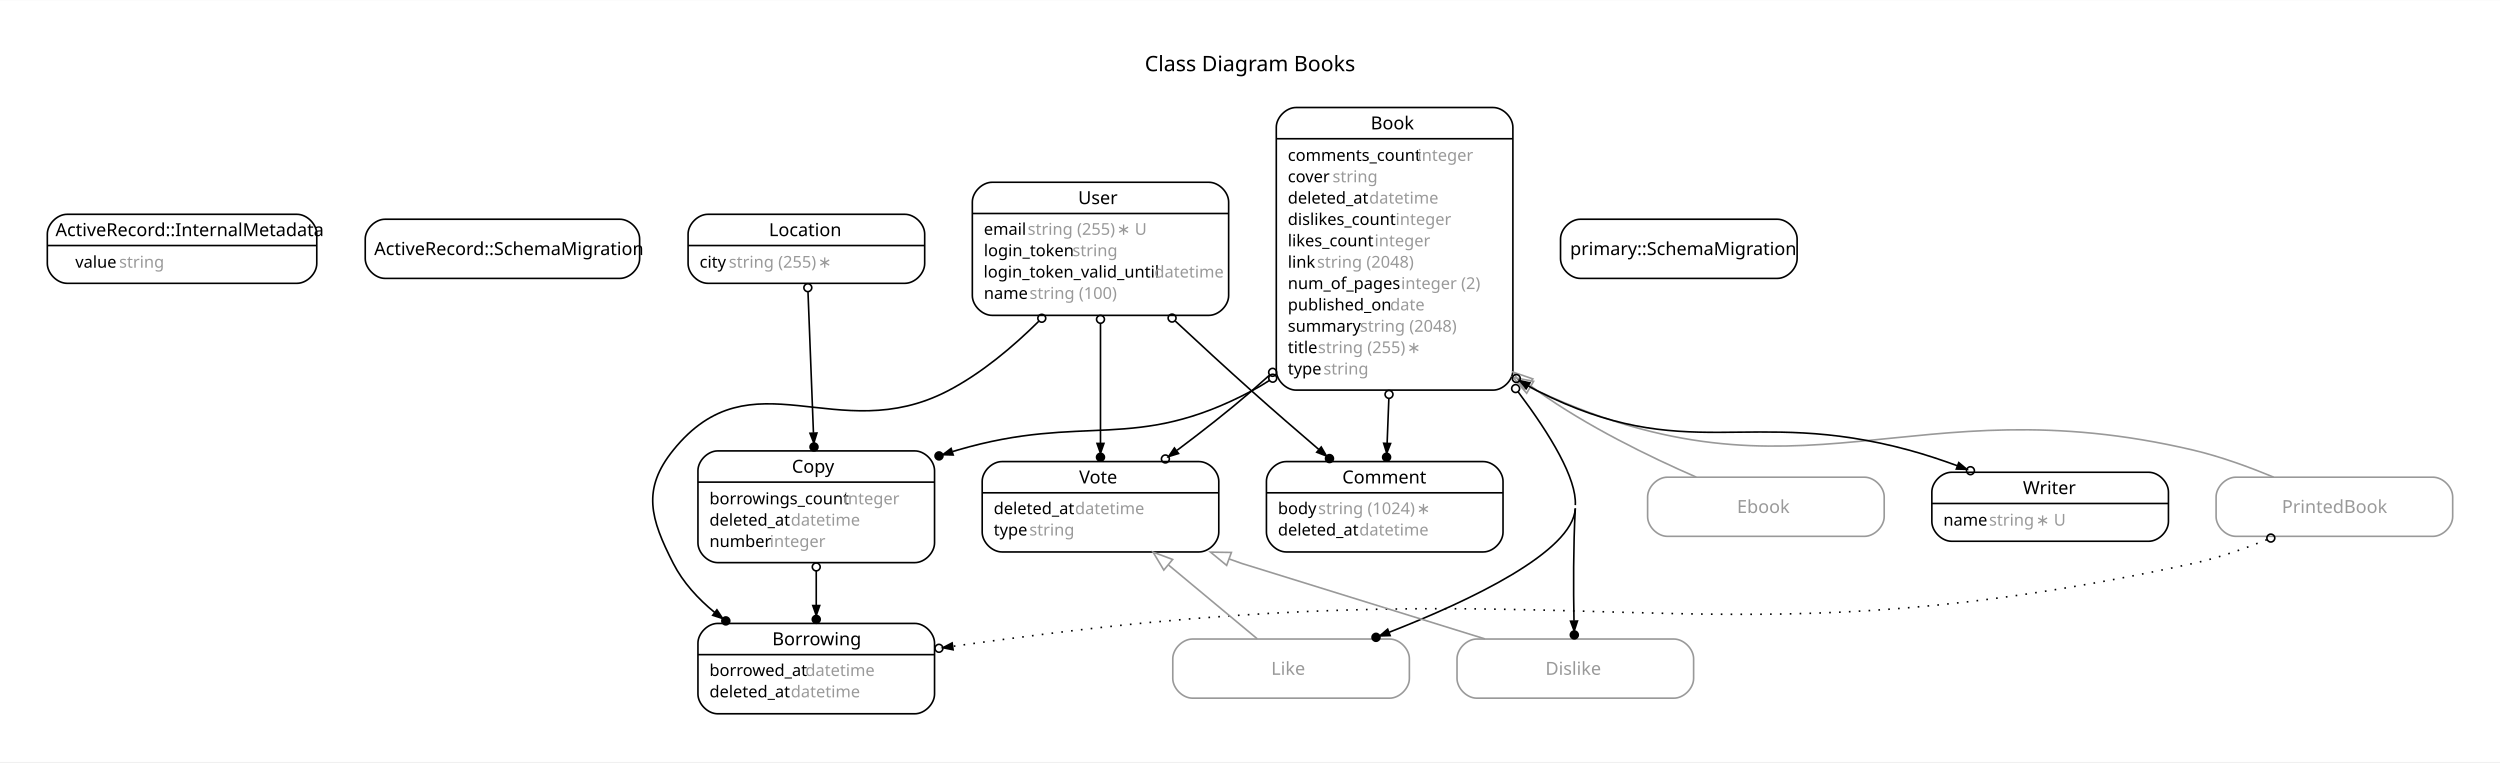
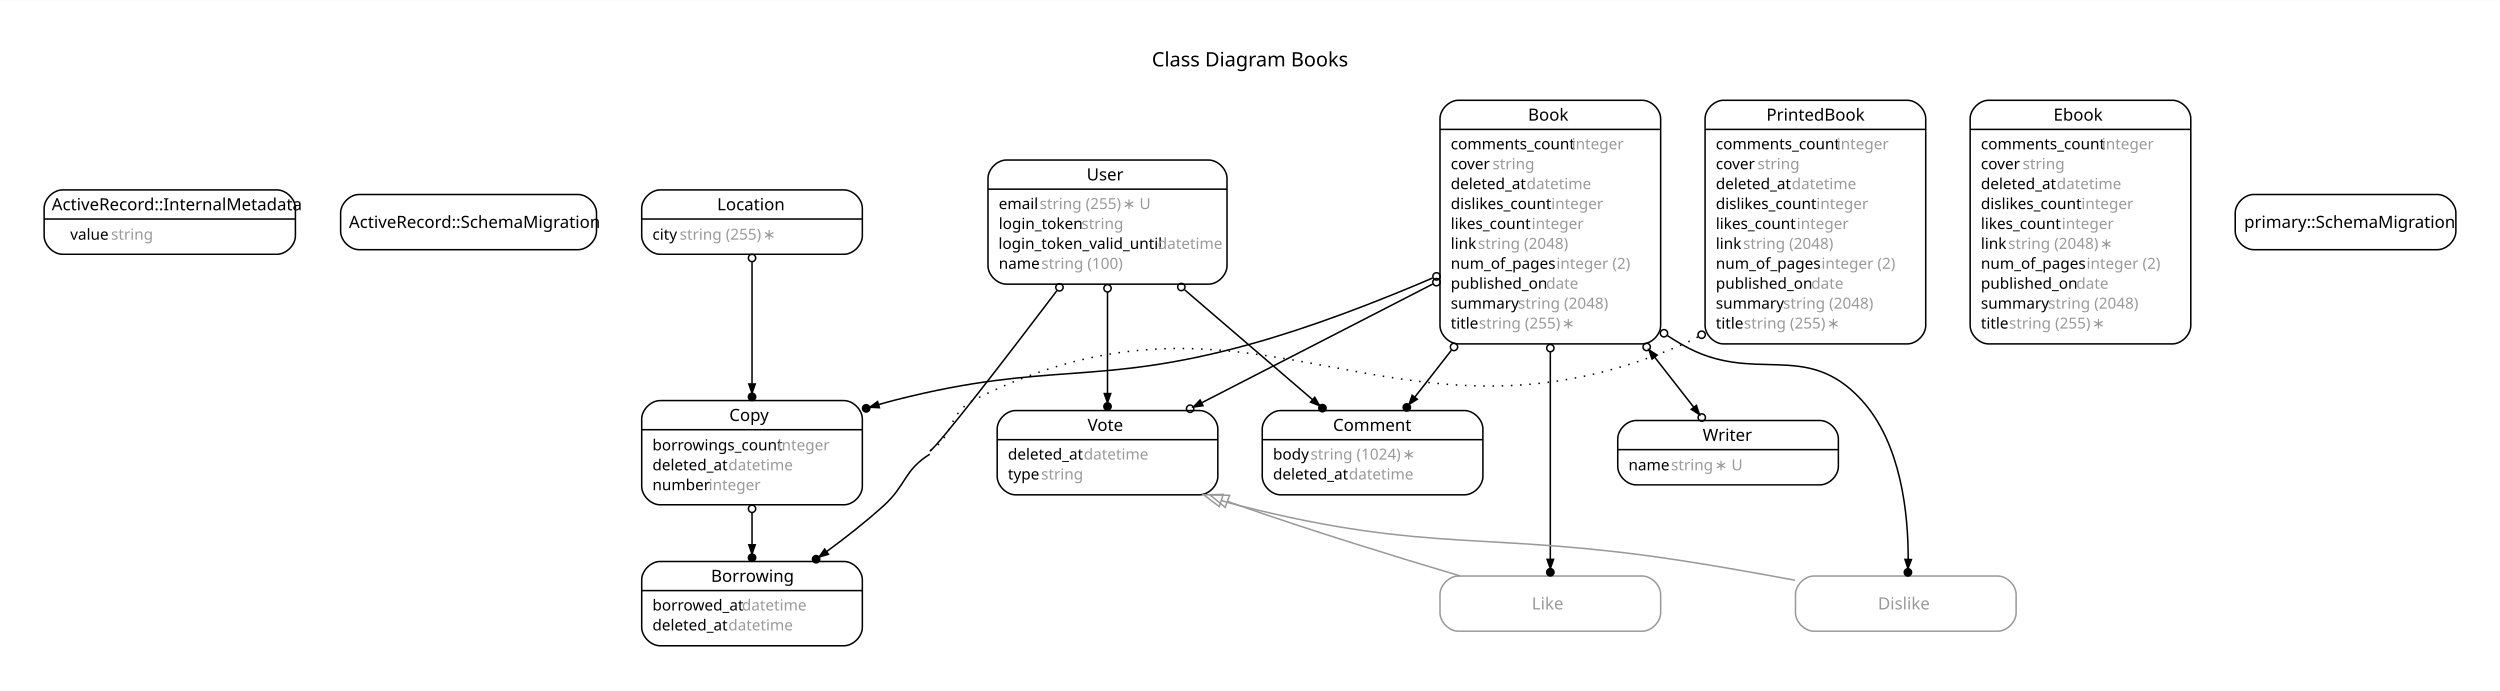
- <svg xmlns="http://www.w3.org/2000/svg" width="1522pt" height="464pt" viewBox="0.00 0.00 1521.60 463.60">
-   <g id="graph0" class="graph" transform="scale(1 1) rotate(0) translate(28.8 434.8)">
-     <polygon fill="white" stroke="none" points="-28.8,28.8 -28.8,-434.8 1492.8,-434.8 1492.8,28.8 -28.8,28.8" />
-     <text text-anchor="middle" x="732" y="-391.6" font-family="Arial BoldMT" font-size="13.00">Class Diagram Books</text>
+ <svg xmlns="http://www.w3.org/2000/svg" width="1632pt" height="451pt" viewBox="0.00 0.00 1631.60 450.60">
+   <g id="graph0" class="graph" transform="scale(1 1) rotate(0) translate(28.8 421.8)">
+     <polygon fill="white" stroke="transparent" points="-28.8,28.8 -28.8,-421.8 1602.8,-421.8 1602.8,28.8 -28.8,28.8" />
+     <text text-anchor="middle" x="787" y="-378.6" font-family="Arial BoldMT" font-size="13.00">Class Diagram Books</text>
    <g id="node1" class="node">
-       <path fill="none" stroke="black" d="M12,-262.5C12,-262.5 152,-262.5 152,-262.5 158,-262.5 164,-268.5 164,-274.5 164,-274.5 164,-292.5 164,-292.5 164,-298.5 158,-304.5 152,-304.5 152,-304.5 12,-304.5 12,-304.5 6,-304.5 0,-298.5 0,-292.5 0,-292.5 0,-274.5 0,-274.5 0,-268.5 6,-262.5 12,-262.5" />
-       <text text-anchor="start" x="4.96" y="-291.2" font-family="Arial BoldMT" font-size="11.00">ActiveRecord::InternalMetadata</text>
-       <polyline fill="none" stroke="black" points="0,-285.5 164,-285.5 " />
-       <text text-anchor="start" x="17" y="-272" font-family="ArialMT" font-size="10.00">value </text>
-       <text text-anchor="start" x="43.685" y="-272" font-family="Arial ItalicMT" font-size="10.00" fill="#999999">string</text>
+       <path fill="none" stroke="black" d="M12,-256C12,-256 152,-256 152,-256 158,-256 164,-262 164,-268 164,-268 164,-286 164,-286 164,-292 158,-298 152,-298 152,-298 12,-298 12,-298 6,-298 0,-292 0,-286 0,-286 0,-268 0,-268 0,-262 6,-256 12,-256" />
+       <text text-anchor="start" x="4.96" y="-284.7" font-family="Arial BoldMT" font-size="11.00">ActiveRecord::InternalMetadata</text>
+       <polyline fill="none" stroke="black" points="0,-279 164,-279 " />
+       <text text-anchor="start" x="17" y="-265.5" font-family="ArialMT" font-size="10.00">value </text>
+       <text text-anchor="start" x="43.68" y="-265.5" font-family="Arial ItalicMT" font-size="10.00" fill="#999999">string</text>
    </g>
    <g id="node2" class="node">
-       <path fill="none" stroke="black" d="M205.5,-265.5C205.5,-265.5 348.5,-265.5 348.5,-265.5 354.5,-265.5 360.5,-271.5 360.5,-277.5 360.5,-277.5 360.5,-289.5 360.5,-289.5 360.5,-295.5 354.5,-301.5 348.5,-301.5 348.5,-301.5 205.5,-301.5 205.5,-301.5 199.5,-301.5 193.5,-295.5 193.5,-289.5 193.5,-289.5 193.5,-277.5 193.5,-277.5 193.5,-271.5 199.5,-265.5 205.5,-265.5" />
-       <text text-anchor="start" x="198.94" y="-279.7" font-family="Arial BoldMT" font-size="11.00">ActiveRecord::SchemaMigration</text>
+       <path fill="none" stroke="black" d="M205.5,-259C205.5,-259 348.5,-259 348.5,-259 354.5,-259 360.5,-265 360.5,-271 360.5,-271 360.5,-283 360.5,-283 360.5,-289 354.5,-295 348.5,-295 348.5,-295 205.5,-295 205.5,-295 199.5,-295 193.5,-289 193.5,-283 193.5,-283 193.5,-271 193.5,-271 193.5,-265 199.5,-259 205.5,-259" />
+       <text text-anchor="start" x="198.94" y="-273.2" font-family="Arial BoldMT" font-size="11.00">ActiveRecord::SchemaMigration</text>
    </g>
    <g id="node3" class="node">
-       <path fill="none" stroke="black" d="M760,-197.5C760,-197.5 880,-197.5 880,-197.5 886,-197.5 892,-203.5 892,-209.5 892,-209.5 892,-357.5 892,-357.5 892,-363.5 886,-369.5 880,-369.5 880,-369.5 760,-369.5 760,-369.5 754,-369.5 748,-363.5 748,-357.5 748,-357.5 748,-209.5 748,-209.5 748,-203.5 754,-197.5 760,-197.5" />
-       <text text-anchor="start" x="805.464" y="-356.2" font-family="Arial BoldMT" font-size="11.00">Book</text>
-       <polyline fill="none" stroke="black" points="748,-350.5 892,-350.5 " />
-       <text text-anchor="start" x="755" y="-337" font-family="ArialMT" font-size="10.00">comments_count </text>
-       <text text-anchor="start" x="833.926" y="-337" font-family="Arial ItalicMT" font-size="10.00" fill="#999999">integer</text>
-       <text text-anchor="start" x="755" y="-324" font-family="ArialMT" font-size="10.00">cover </text>
-       <text text-anchor="start" x="782.231" y="-324" font-family="Arial ItalicMT" font-size="10.00" fill="#999999">string</text>
-       <text text-anchor="start" x="755" y="-311" font-family="ArialMT" font-size="10.00">deleted_at </text>
-       <text text-anchor="start" x="804.487" y="-311" font-family="Arial ItalicMT" font-size="10.00" fill="#999999">datetime</text>
-       <text text-anchor="start" x="755" y="-298" font-family="ArialMT" font-size="10.00">dislikes_count </text>
-       <text text-anchor="start" x="820.591" y="-298" font-family="Arial ItalicMT" font-size="10.00" fill="#999999">integer</text>
-       <text text-anchor="start" x="755" y="-285" font-family="ArialMT" font-size="10.00">likes_count </text>
-       <text text-anchor="start" x="807.808" y="-285" font-family="Arial ItalicMT" font-size="10.00" fill="#999999">integer</text>
-       <text text-anchor="start" x="755" y="-272" font-family="ArialMT" font-size="10.00">link </text>
-       <text text-anchor="start" x="772.783" y="-272" font-family="Arial ItalicMT" font-size="10.00" fill="#999999">string (2048)</text>
-       <text text-anchor="start" x="755" y="-259" font-family="ArialMT" font-size="10.00">num_of_pages </text>
-       <text text-anchor="start" x="823.94" y="-259" font-family="Arial ItalicMT" font-size="10.00" fill="#999999">integer (2)</text>
-       <text text-anchor="start" x="755" y="-246" font-family="ArialMT" font-size="10.00">published_on </text>
-       <text text-anchor="start" x="817.275" y="-246" font-family="Arial ItalicMT" font-size="10.00" fill="#999999">date</text>
-       <text text-anchor="start" x="755" y="-233" font-family="ArialMT" font-size="10.00">summary </text>
-       <text text-anchor="start" x="798.892" y="-233" font-family="Arial ItalicMT" font-size="10.00" fill="#999999">string (2048)</text>
-       <text text-anchor="start" x="755" y="-220" font-family="ArialMT" font-size="10.00">title </text>
-       <text text-anchor="start" x="773.34" y="-220" font-family="Arial ItalicMT" font-size="10.00" fill="#999999">string (255) ∗</text>
-       <text text-anchor="start" x="755" y="-207" font-family="ArialMT" font-size="10.00">type </text>
-       <text text-anchor="start" x="776.68" y="-207" font-family="Arial ItalicMT" font-size="10.00" fill="#999999">string</text>
+       <path fill="none" stroke="black" d="M923,-197.5C923,-197.5 1043,-197.5 1043,-197.5 1049,-197.5 1055,-203.5 1055,-209.5 1055,-209.5 1055,-344.5 1055,-344.5 1055,-350.5 1049,-356.5 1043,-356.5 1043,-356.5 923,-356.5 923,-356.5 917,-356.5 911,-350.5 911,-344.5 911,-344.5 911,-209.5 911,-209.5 911,-203.5 917,-197.5 923,-197.5" />
+       <text text-anchor="start" x="968.46" y="-343.2" font-family="Arial BoldMT" font-size="11.00">Book</text>
+       <polyline fill="none" stroke="black" points="911,-337.5 1055,-337.5 " />
+       <text text-anchor="start" x="918" y="-324.5" font-family="ArialMT" font-size="10.00">comments_count </text>
+       <text text-anchor="start" x="996.93" y="-324.5" font-family="Arial ItalicMT" font-size="10.00" fill="#999999">integer</text>
+       <text text-anchor="start" x="918" y="-311.5" font-family="ArialMT" font-size="10.00">cover </text>
+       <text text-anchor="start" x="945.23" y="-311.5" font-family="Arial ItalicMT" font-size="10.00" fill="#999999">string</text>
+       <text text-anchor="start" x="918" y="-298.5" font-family="ArialMT" font-size="10.00">deleted_at </text>
+       <text text-anchor="start" x="967.49" y="-298.5" font-family="Arial ItalicMT" font-size="10.00" fill="#999999">datetime</text>
+       <text text-anchor="start" x="918" y="-285.5" font-family="ArialMT" font-size="10.00">dislikes_count </text>
+       <text text-anchor="start" x="983.59" y="-285.5" font-family="Arial ItalicMT" font-size="10.00" fill="#999999">integer</text>
+       <text text-anchor="start" x="918" y="-272.5" font-family="ArialMT" font-size="10.00">likes_count </text>
+       <text text-anchor="start" x="970.81" y="-272.5" font-family="Arial ItalicMT" font-size="10.00" fill="#999999">integer</text>
+       <text text-anchor="start" x="918" y="-259.5" font-family="ArialMT" font-size="10.00">link </text>
+       <text text-anchor="start" x="935.78" y="-259.5" font-family="Arial ItalicMT" font-size="10.00" fill="#999999">string (2048)</text>
+       <text text-anchor="start" x="918" y="-246.5" font-family="ArialMT" font-size="10.00">num_of_pages </text>
+       <text text-anchor="start" x="986.94" y="-246.5" font-family="Arial ItalicMT" font-size="10.00" fill="#999999">integer (2)</text>
+       <text text-anchor="start" x="918" y="-233.5" font-family="ArialMT" font-size="10.00">published_on </text>
+       <text text-anchor="start" x="980.28" y="-233.5" font-family="Arial ItalicMT" font-size="10.00" fill="#999999">date</text>
+       <text text-anchor="start" x="918" y="-220.5" font-family="ArialMT" font-size="10.00">summary </text>
+       <text text-anchor="start" x="961.89" y="-220.5" font-family="Arial ItalicMT" font-size="10.00" fill="#999999">string (2048)</text>
+       <text text-anchor="start" x="918" y="-207.5" font-family="ArialMT" font-size="10.00">title </text>
+       <text text-anchor="start" x="936.34" y="-207.5" font-family="Arial ItalicMT" font-size="10.00" fill="#999999">string (255) ∗</text>
    </g>
    <g id="node5" class="node">
-       <path fill="none" stroke="black" d="M754,-99C754,-99 874,-99 874,-99 880,-99 886,-105 886,-111 886,-111 886,-142 886,-142 886,-148 880,-154 874,-154 874,-154 754,-154 754,-154 748,-154 742,-148 742,-142 742,-142 742,-111 742,-111 742,-105 748,-99 754,-99" />
-       <text text-anchor="start" x="788.16" y="-140.7" font-family="Arial BoldMT" font-size="11.00">Comment</text>
-       <polyline fill="none" stroke="black" points="742,-135 886,-135 " />
-       <text text-anchor="start" x="749" y="-122" font-family="ArialMT" font-size="10.00">body </text>
-       <text text-anchor="start" x="773.463" y="-122" font-family="Arial ItalicMT" font-size="10.00" fill="#999999">string (1024) ∗</text>
-       <text text-anchor="start" x="749" y="-109" font-family="ArialMT" font-size="10.00">deleted_at </text>
-       <text text-anchor="start" x="798.487" y="-109" font-family="Arial ItalicMT" font-size="10.00" fill="#999999">datetime</text>
+       <path fill="none" stroke="black" d="M807,-99C807,-99 927,-99 927,-99 933,-99 939,-105 939,-111 939,-111 939,-142 939,-142 939,-148 933,-154 927,-154 927,-154 807,-154 807,-154 801,-154 795,-148 795,-142 795,-142 795,-111 795,-111 795,-105 801,-99 807,-99" />
+       <text text-anchor="start" x="841.16" y="-140.7" font-family="Arial BoldMT" font-size="11.00">Comment</text>
+       <polyline fill="none" stroke="black" points="795,-135 939,-135 " />
+       <text text-anchor="start" x="802" y="-122" font-family="ArialMT" font-size="10.00">body </text>
+       <text text-anchor="start" x="826.46" y="-122" font-family="Arial ItalicMT" font-size="10.00" fill="#999999">string (1024) ∗</text>
+       <text text-anchor="start" x="802" y="-109" font-family="ArialMT" font-size="10.00">deleted_at </text>
+       <text text-anchor="start" x="851.49" y="-109" font-family="Arial ItalicMT" font-size="10.00" fill="#999999">datetime</text>
+     </g>
+     <g id="edge6" class="edge">
+       <path fill="none" stroke="black" d="M918.47,-193.39C910.07,-182.64 901.86,-172.13 894.55,-162.77" />
+       <ellipse fill="none" stroke="black" cx="920.13" cy="-195.51" rx="2.4" ry="2.4" />
+       <ellipse fill="black" stroke="black" cx="889.32" cy="-156.07" rx="2.4" ry="2.4" />
+       <polygon fill="black" stroke="black" points="896.14,-161.4 890.79,-157.96 892.83,-163.98 896.14,-161.4" />
+     </g>
+     <g id="node6" class="node">
+       <path fill="none" stroke="black" d="M402,-92.5C402,-92.5 522,-92.5 522,-92.5 528,-92.5 534,-98.5 534,-104.5 534,-104.5 534,-148.5 534,-148.5 534,-154.5 528,-160.5 522,-160.5 522,-160.5 402,-160.5 402,-160.5 396,-160.5 390,-154.5 390,-148.5 390,-148.5 390,-104.5 390,-104.5 390,-98.5 396,-92.5 402,-92.5" />
+       <text text-anchor="start" x="447.16" y="-147.2" font-family="Arial BoldMT" font-size="11.00">Copy</text>
+       <polyline fill="none" stroke="black" points="390,-141.5 534,-141.5 " />
+       <text text-anchor="start" x="397" y="-128" font-family="ArialMT" font-size="10.00">borrowings_count </text>
+       <text text-anchor="start" x="478.71" y="-128" font-family="Arial ItalicMT" font-size="10.00" fill="#999999">integer</text>
+       <text text-anchor="start" x="397" y="-115" font-family="ArialMT" font-size="10.00">deleted_at </text>
+       <text text-anchor="start" x="446.49" y="-115" font-family="Arial ItalicMT" font-size="10.00" fill="#999999">datetime</text>
+       <text text-anchor="start" x="397" y="-102" font-family="ArialMT" font-size="10.00">number </text>
+       <text text-anchor="start" x="433.68" y="-102" font-family="Arial ItalicMT" font-size="10.00" fill="#999999">integer</text>
+     </g>
+     <g id="edge7" class="edge">
+       <path fill="none" stroke="black" d="M906.14,-240.47C870.28,-225.13 826.63,-208.17 786,-197 686.24,-169.57 656.28,-186.48 556,-161 552.32,-160.07 548.58,-159.04 544.82,-157.96" />
+       <ellipse fill="none" stroke="black" cx="908.71" cy="-241.58" rx="2.4" ry="2.4" />
+       <ellipse fill="black" stroke="black" cx="536.49" cy="-155.45" rx="2.4" ry="2.4" />
+       <polygon fill="black" stroke="black" points="545.14,-155.86 538.79,-156.14 543.93,-159.88 545.14,-155.86" />
+     </g>
+     <g id="node7" class="node">
+       <path fill="none" stroke="#999999" d="M1155,-10C1155,-10 1275,-10 1275,-10 1281,-10 1287,-16 1287,-22 1287,-22 1287,-34 1287,-34 1287,-40 1281,-46 1275,-46 1275,-46 1155,-46 1155,-46 1149,-46 1143,-40 1143,-34 1143,-34 1143,-22 1143,-22 1143,-16 1149,-10 1155,-10" />
+       <text text-anchor="start" x="1196.8" y="-24.2" font-family="Arial BoldMT" font-size="11.00" fill="#999999">Dislike</text>
+     </g>
+     <g id="edge5" class="edge">
+       <path fill="none" stroke="black" d="M1059.46,-202.9C1062.61,-200.81 1065.8,-198.84 1069,-197 1116.19,-169.93 1149.14,-201.02 1186,-161 1212.1,-132.66 1216.65,-86.37 1216.56,-56.81" />
+       <ellipse fill="none" stroke="black" cx="1057.17" cy="-204.46" rx="2.4" ry="2.4" />
+       <ellipse fill="black" stroke="black" cx="1216.37" cy="-48.41" rx="2.4" ry="2.4" />
+       <polygon fill="black" stroke="black" points="1218.65,-56.76 1216.42,-50.81 1214.46,-56.85 1218.65,-56.76" />
+     </g>
+     <g id="node9" class="node">
+       <path fill="none" stroke="#999999" d="M923,-10C923,-10 1043,-10 1043,-10 1049,-10 1055,-16 1055,-22 1055,-22 1055,-34 1055,-34 1055,-40 1049,-46 1043,-46 1043,-46 923,-46 923,-46 917,-46 911,-40 911,-34 911,-34 911,-22 911,-22 911,-16 917,-10 923,-10" />
+       <text text-anchor="start" x="970.91" y="-24.2" font-family="Arial BoldMT" font-size="11.00" fill="#999999">Like</text>
+     </g>
+     <g id="edge4" class="edge">
+       <path fill="none" stroke="black" d="M983,-192.1C983,-145.15 983,-89.67 983,-57.01" />
+       <ellipse fill="none" stroke="black" cx="983" cy="-194.77" rx="2.4" ry="2.4" />
+       <ellipse fill="black" stroke="black" cx="983" cy="-48.47" rx="2.4" ry="2.4" />
+       <polygon fill="black" stroke="black" points="985.1,-56.87 983,-50.87 980.9,-56.87 985.1,-56.87" />
+     </g>
+     <g id="node13" class="node">
+       <path fill="none" stroke="black" d="M634,-99C634,-99 754,-99 754,-99 760,-99 766,-105 766,-111 766,-111 766,-142 766,-142 766,-148 760,-154 754,-154 754,-154 634,-154 634,-154 628,-154 622,-148 622,-142 622,-142 622,-111 622,-111 622,-105 628,-99 634,-99" />
+       <text text-anchor="start" x="680.99" y="-140.7" font-family="Arial BoldMT" font-size="11.00">Vote</text>
+       <polyline fill="none" stroke="black" points="622,-135 766,-135 " />
+       <text text-anchor="start" x="629" y="-122" font-family="ArialMT" font-size="10.00">deleted_at </text>
+       <text text-anchor="start" x="678.49" y="-122" font-family="Arial ItalicMT" font-size="10.00" fill="#999999">datetime</text>
+       <text text-anchor="start" x="629" y="-109" font-family="ArialMT" font-size="10.00">type </text>
+       <text text-anchor="start" x="650.68" y="-109" font-family="Arial ItalicMT" font-size="10.00" fill="#999999">string</text>
+     </g>
+     <g id="edge3" class="edge">
+       <path fill="none" stroke="black" d="M906.27,-236.57C859.11,-212.34 799.5,-181.71 755.47,-159.09" />
+       <ellipse fill="none" stroke="black" cx="908.68" cy="-237.81" rx="2.4" ry="2.4" />
+       <ellipse fill="none" stroke="black" cx="747.89" cy="-155.19" rx="2.4" ry="2.4" />
+       <polygon fill="black" stroke="black" points="756.32,-157.16 750.03,-156.29 754.4,-160.9 756.32,-157.16" />
+     </g>
+     <g id="node14" class="node">
+       <path fill="none" stroke="black" d="M1039,-105.5C1039,-105.5 1159,-105.5 1159,-105.5 1165,-105.5 1171,-111.5 1171,-117.5 1171,-117.5 1171,-135.5 1171,-135.5 1171,-141.5 1165,-147.5 1159,-147.5 1159,-147.5 1039,-147.5 1039,-147.5 1033,-147.5 1027,-141.5 1027,-135.5 1027,-135.5 1027,-117.5 1027,-117.5 1027,-111.5 1033,-105.5 1039,-105.5" />
+       <text text-anchor="start" x="1082.43" y="-134.2" font-family="Arial BoldMT" font-size="11.00">Writer</text>
+       <polyline fill="none" stroke="black" points="1027,-128.5 1171,-128.5 " />
+       <text text-anchor="start" x="1034" y="-115" font-family="ArialMT" font-size="10.00">name </text>
+       <text text-anchor="start" x="1061.79" y="-115" font-family="Arial ItalicMT" font-size="10.00" fill="#999999">string ∗ U</text>
    </g>
    <g id="edge8" class="edge">
-       <path fill="none" stroke="black" d="M816.504,-192.186C816.137,-182.699 815.78,-173.475 815.456,-165.105" />
-       <ellipse fill="none" stroke="black" cx="816.609" cy="-194.893" rx="2.4" ry="2.4" />
-       <ellipse fill="black" stroke="black" cx="815.129" cy="-156.675" rx="2.4" ry="2.4" />
-       <polygon fill="black" stroke="black" points="817.553,-164.987 815.222,-159.073 813.356,-165.15 817.553,-164.987" />
-     </g>
-     <g id="node6" class="node">
-       <path fill="none" stroke="black" d="M408,-92.5C408,-92.5 528,-92.5 528,-92.5 534,-92.5 540,-98.5 540,-104.5 540,-104.5 540,-148.5 540,-148.5 540,-154.5 534,-160.5 528,-160.5 528,-160.5 408,-160.5 408,-160.5 402,-160.5 396,-154.5 396,-148.5 396,-148.5 396,-104.5 396,-104.5 396,-98.5 402,-92.5 408,-92.5" />
-       <text text-anchor="start" x="453.16" y="-147.2" font-family="Arial BoldMT" font-size="11.00">Copy</text>
-       <polyline fill="none" stroke="black" points="396,-141.5 540,-141.5 " />
-       <text text-anchor="start" x="403" y="-128" font-family="ArialMT" font-size="10.00">borrowings_count </text>
-       <text text-anchor="start" x="484.714" y="-128" font-family="Arial ItalicMT" font-size="10.00" fill="#999999">integer</text>
-       <text text-anchor="start" x="403" y="-115" font-family="ArialMT" font-size="10.00">deleted_at </text>
-       <text text-anchor="start" x="452.487" y="-115" font-family="Arial ItalicMT" font-size="10.00" fill="#999999">datetime</text>
-       <text text-anchor="start" x="403" y="-102" font-family="ArialMT" font-size="10.00">number </text>
-       <text text-anchor="start" x="439.685" y="-102" font-family="Arial ItalicMT" font-size="10.00" fill="#999999">integer</text>
+       <path fill="none" stroke="black" d="M1051.14,-188.77C1060.27,-177.08 1069.05,-165.84 1076.55,-156.24" />
+       <ellipse fill="none" stroke="black" cx="1045.87" cy="-195.51" rx="2.4" ry="2.4" />
+       <polygon fill="black" stroke="black" points="1049.39,-187.6 1047.35,-193.62 1052.7,-190.18 1049.39,-187.6" />
+       <ellipse fill="none" stroke="black" cx="1081.83" cy="-149.48" rx="2.4" ry="2.4" />
+       <polygon fill="black" stroke="black" points="1078.32,-157.39 1080.35,-151.37 1075.01,-154.81 1078.32,-157.39" />
+     </g>
+     <g id="node4" class="node">
+       <path fill="none" stroke="black" d="M402,-0.5C402,-0.5 522,-0.5 522,-0.5 528,-0.5 534,-6.5 534,-12.5 534,-12.5 534,-43.5 534,-43.5 534,-49.5 528,-55.5 522,-55.5 522,-55.5 402,-55.5 402,-55.5 396,-55.5 390,-49.5 390,-43.5 390,-43.5 390,-12.5 390,-12.5 390,-6.5 396,-0.5 402,-0.5" />
+       <text text-anchor="start" x="435.24" y="-42.2" font-family="Arial BoldMT" font-size="11.00">Borrowing</text>
+       <polyline fill="none" stroke="black" points="390,-36.5 534,-36.5 " />
+       <text text-anchor="start" x="397" y="-23.5" font-family="ArialMT" font-size="10.00">borrowed_at </text>
+       <text text-anchor="start" x="455.37" y="-23.5" font-family="Arial ItalicMT" font-size="10.00" fill="#999999">datetime</text>
+       <text text-anchor="start" x="397" y="-10.5" font-family="ArialMT" font-size="10.00">deleted_at </text>
+       <text text-anchor="start" x="446.49" y="-10.5" font-family="Arial ItalicMT" font-size="10.00" fill="#999999">datetime</text>
+     </g>
+     <g id="edge13" class="edge">
+       <path fill="none" stroke="black" d="M462,-87.45C462,-80.61 462,-73.49 462,-66.67" />
+       <ellipse fill="none" stroke="black" cx="462" cy="-89.89" rx="2.4" ry="2.4" />
+       <ellipse fill="black" stroke="black" cx="462" cy="-57.97" rx="2.4" ry="2.4" />
+       <polygon fill="black" stroke="black" points="464.1,-66.37 462,-60.37 459.9,-66.37 464.1,-66.37" />
+     </g>
+     <g id="node8" class="node">
+       <path fill="none" stroke="black" d="M1269,-197.5C1269,-197.5 1389,-197.5 1389,-197.5 1395,-197.5 1401,-203.5 1401,-209.5 1401,-209.5 1401,-344.5 1401,-344.5 1401,-350.5 1395,-356.5 1389,-356.5 1389,-356.5 1269,-356.5 1269,-356.5 1263,-356.5 1257,-350.5 1257,-344.5 1257,-344.5 1257,-209.5 1257,-209.5 1257,-203.5 1263,-197.5 1269,-197.5" />
+       <text text-anchor="start" x="1311.41" y="-343.2" font-family="Arial BoldMT" font-size="11.00">Ebook</text>
+       <polyline fill="none" stroke="black" points="1257,-337.5 1401,-337.5 " />
+       <text text-anchor="start" x="1264" y="-324.5" font-family="ArialMT" font-size="10.00">comments_count </text>
+       <text text-anchor="start" x="1342.93" y="-324.5" font-family="Arial ItalicMT" font-size="10.00" fill="#999999">integer</text>
+       <text text-anchor="start" x="1264" y="-311.5" font-family="ArialMT" font-size="10.00">cover </text>
+       <text text-anchor="start" x="1291.23" y="-311.5" font-family="Arial ItalicMT" font-size="10.00" fill="#999999">string</text>
+       <text text-anchor="start" x="1264" y="-298.5" font-family="ArialMT" font-size="10.00">deleted_at </text>
+       <text text-anchor="start" x="1313.49" y="-298.5" font-family="Arial ItalicMT" font-size="10.00" fill="#999999">datetime</text>
+       <text text-anchor="start" x="1264" y="-285.5" font-family="ArialMT" font-size="10.00">dislikes_count </text>
+       <text text-anchor="start" x="1329.59" y="-285.5" font-family="Arial ItalicMT" font-size="10.00" fill="#999999">integer</text>
+       <text text-anchor="start" x="1264" y="-272.5" font-family="ArialMT" font-size="10.00">likes_count </text>
+       <text text-anchor="start" x="1316.81" y="-272.5" font-family="Arial ItalicMT" font-size="10.00" fill="#999999">integer</text>
+       <text text-anchor="start" x="1264" y="-259.5" font-family="ArialMT" font-size="10.00">link </text>
+       <text text-anchor="start" x="1281.78" y="-259.5" font-family="Arial ItalicMT" font-size="10.00" fill="#999999">string (2048) ∗</text>
+       <text text-anchor="start" x="1264" y="-246.5" font-family="ArialMT" font-size="10.00">num_of_pages </text>
+       <text text-anchor="start" x="1332.94" y="-246.5" font-family="Arial ItalicMT" font-size="10.00" fill="#999999">integer (2)</text>
+       <text text-anchor="start" x="1264" y="-233.5" font-family="ArialMT" font-size="10.00">published_on </text>
+       <text text-anchor="start" x="1326.28" y="-233.5" font-family="Arial ItalicMT" font-size="10.00" fill="#999999">date</text>
+       <text text-anchor="start" x="1264" y="-220.5" font-family="ArialMT" font-size="10.00">summary </text>
+       <text text-anchor="start" x="1307.89" y="-220.5" font-family="Arial ItalicMT" font-size="10.00" fill="#999999">string (2048)</text>
+       <text text-anchor="start" x="1264" y="-207.5" font-family="ArialMT" font-size="10.00">title </text>
+       <text text-anchor="start" x="1282.34" y="-207.5" font-family="Arial ItalicMT" font-size="10.00" fill="#999999">string (255) ∗</text>
+     </g>
+     <g id="node10" class="node">
+       <path fill="none" stroke="black" d="M402,-256C402,-256 522,-256 522,-256 528,-256 534,-262 534,-268 534,-268 534,-286 534,-286 534,-292 528,-298 522,-298 522,-298 402,-298 402,-298 396,-298 390,-292 390,-286 390,-286 390,-268 390,-268 390,-262 396,-256 402,-256" />
+       <text text-anchor="start" x="439.21" y="-284.7" font-family="Arial BoldMT" font-size="11.00">Location</text>
+       <polyline fill="none" stroke="black" points="390,-279 534,-279 " />
+       <text text-anchor="start" x="397" y="-265.5" font-family="ArialMT" font-size="10.00">city </text>
+       <text text-anchor="start" x="414.78" y="-265.5" font-family="Arial ItalicMT" font-size="10.00" fill="#999999">string (255) ∗</text>
+     </g>
+     <g id="edge12" class="edge">
+       <path fill="none" stroke="black" d="M462,-250.88C462,-229.23 462,-197.46 462,-171.59" />
+       <ellipse fill="none" stroke="black" cx="462" cy="-253.57" rx="2.4" ry="2.4" />
+       <ellipse fill="black" stroke="black" cx="462" cy="-162.94" rx="2.4" ry="2.4" />
+       <polygon fill="black" stroke="black" points="464.1,-171.34 462,-165.34 459.9,-171.34 464.1,-171.34" />
+     </g>
+     <g id="node11" class="node">
+       <path fill="none" stroke="black" d="M1096,-197.5C1096,-197.5 1216,-197.5 1216,-197.5 1222,-197.5 1228,-203.5 1228,-209.5 1228,-209.5 1228,-344.5 1228,-344.5 1228,-350.5 1222,-356.5 1216,-356.5 1216,-356.5 1096,-356.5 1096,-356.5 1090,-356.5 1084,-350.5 1084,-344.5 1084,-344.5 1084,-209.5 1084,-209.5 1084,-203.5 1090,-197.5 1096,-197.5" />
+       <text text-anchor="start" x="1124.04" y="-343.2" font-family="Arial BoldMT" font-size="11.00">PrintedBook</text>
+       <polyline fill="none" stroke="black" points="1084,-337.5 1228,-337.5 " />
+       <text text-anchor="start" x="1091" y="-324.5" font-family="ArialMT" font-size="10.00">comments_count </text>
+       <text text-anchor="start" x="1169.93" y="-324.5" font-family="Arial ItalicMT" font-size="10.00" fill="#999999">integer</text>
+       <text text-anchor="start" x="1091" y="-311.5" font-family="ArialMT" font-size="10.00">cover </text>
+       <text text-anchor="start" x="1118.23" y="-311.5" font-family="Arial ItalicMT" font-size="10.00" fill="#999999">string</text>
+       <text text-anchor="start" x="1091" y="-298.5" font-family="ArialMT" font-size="10.00">deleted_at </text>
+       <text text-anchor="start" x="1140.49" y="-298.5" font-family="Arial ItalicMT" font-size="10.00" fill="#999999">datetime</text>
+       <text text-anchor="start" x="1091" y="-285.5" font-family="ArialMT" font-size="10.00">dislikes_count </text>
+       <text text-anchor="start" x="1156.59" y="-285.5" font-family="Arial ItalicMT" font-size="10.00" fill="#999999">integer</text>
+       <text text-anchor="start" x="1091" y="-272.5" font-family="ArialMT" font-size="10.00">likes_count </text>
+       <text text-anchor="start" x="1143.81" y="-272.5" font-family="Arial ItalicMT" font-size="10.00" fill="#999999">integer</text>
+       <text text-anchor="start" x="1091" y="-259.5" font-family="ArialMT" font-size="10.00">link </text>
+       <text text-anchor="start" x="1108.78" y="-259.5" font-family="Arial ItalicMT" font-size="10.00" fill="#999999">string (2048)</text>
+       <text text-anchor="start" x="1091" y="-246.5" font-family="ArialMT" font-size="10.00">num_of_pages </text>
+       <text text-anchor="start" x="1159.94" y="-246.5" font-family="Arial ItalicMT" font-size="10.00" fill="#999999">integer (2)</text>
+       <text text-anchor="start" x="1091" y="-233.5" font-family="ArialMT" font-size="10.00">published_on </text>
+       <text text-anchor="start" x="1153.28" y="-233.5" font-family="Arial ItalicMT" font-size="10.00" fill="#999999">date</text>
+       <text text-anchor="start" x="1091" y="-220.5" font-family="ArialMT" font-size="10.00">summary </text>
+       <text text-anchor="start" x="1134.89" y="-220.5" font-family="Arial ItalicMT" font-size="10.00" fill="#999999">string (2048)</text>
+       <text text-anchor="start" x="1091" y="-207.5" font-family="ArialMT" font-size="10.00">title </text>
+       <text text-anchor="start" x="1109.34" y="-207.5" font-family="Arial ItalicMT" font-size="10.00" fill="#999999">string (255) ∗</text>
    </g>
    <g id="edge9" class="edge">
-       <path fill="none" stroke="black" d="M743.728,-203.333C740.211,-201.05 736.631,-198.925 733,-197 661.308,-158.982 631.876,-183.812 554,-161 553.025,-160.714 552.045,-160.422 551.061,-160.124" />
-       <ellipse fill="none" stroke="black" cx="745.833" cy="-204.746" rx="2.4" ry="2.4" />
-       <ellipse fill="black" stroke="black" cx="542.707" cy="-157.456" rx="2.4" ry="2.4" />
-       <polygon fill="black" stroke="black" points="551.347,-158.011 544.993,-158.186 550.07,-162.012 551.347,-158.011" />
-     </g>
-     <g id="node7" class="node">
-       <path fill="none" stroke="#999999" d="M870,-10C870,-10 990,-10 990,-10 996,-10 1002,-16 1002,-22 1002,-22 1002,-34 1002,-34 1002,-40 996,-46 990,-46 990,-46 870,-46 870,-46 864,-46 858,-40 858,-34 858,-34 858,-22 858,-22 858,-16 864,-10 870,-10" />
-       <text text-anchor="start" x="911.803" y="-24.2" font-family="Arial BoldMT" font-size="11.00" fill="#999999">Dislike</text>
-     </g>
-     <g id="edge7" class="edge">
-       <path fill="none" stroke="black" d="M930,-125.5C928.74,-102.504 928.833,-76.379 929.19,-57.116" />
-       <ellipse fill="black" stroke="black" cx="929.382" cy="-48.498" rx="2.4" ry="2.4" />
-       <polygon fill="black" stroke="black" points="931.294,-56.943 929.329,-50.897 927.095,-56.849 931.294,-56.943" />
-     </g>
-     <g id="node8" class="node">
-       <path fill="none" stroke="#999999" d="M986,-108.5C986,-108.5 1106,-108.5 1106,-108.5 1112,-108.5 1118,-114.5 1118,-120.5 1118,-120.5 1118,-132.5 1118,-132.5 1118,-138.5 1112,-144.5 1106,-144.5 1106,-144.5 986,-144.5 986,-144.5 980,-144.5 974,-138.5 974,-132.5 974,-132.5 974,-120.5 974,-120.5 974,-114.5 980,-108.5 986,-108.5" />
-       <text text-anchor="start" x="1028.41" y="-122.7" font-family="Arial BoldMT" font-size="11.00" fill="#999999">Ebook</text>
+       <path fill="none" stroke="black" stroke-dasharray="1,5" d="M1079.28,-202.06C1075.91,-200.2 1072.48,-198.5 1069,-197 879.91,-115.38 790.85,-253.82 607,-161 589.42,-152.13 594.72,-137.9 578,-127.5" />
+       <ellipse fill="none" stroke="black" cx="1081.76" cy="-203.49" rx="2.4" ry="2.4" />
+     </g>
+     <g id="node12" class="node">
+       <path fill="none" stroke="black" d="M628,-236.5C628,-236.5 760,-236.5 760,-236.5 766,-236.5 772,-242.5 772,-248.5 772,-248.5 772,-305.5 772,-305.5 772,-311.5 766,-317.5 760,-317.5 760,-317.5 628,-317.5 628,-317.5 622,-317.5 616,-311.5 616,-305.5 616,-305.5 616,-248.5 616,-248.5 616,-242.5 622,-236.5 628,-236.5" />
+       <text text-anchor="start" x="680.39" y="-304.2" font-family="Arial BoldMT" font-size="11.00">User</text>
+       <polyline fill="none" stroke="black" points="616,-298.5 772,-298.5 " />
+       <text text-anchor="start" x="623" y="-285.5" font-family="ArialMT" font-size="10.00">email </text>
+       <text text-anchor="start" x="649.67" y="-285.5" font-family="Arial ItalicMT" font-size="10.00" fill="#999999">string (255) ∗ U</text>
+       <text text-anchor="start" x="623" y="-272.5" font-family="ArialMT" font-size="10.00">login_token </text>
+       <text text-anchor="start" x="676.93" y="-272.5" font-family="Arial ItalicMT" font-size="10.00" fill="#999999">string</text>
+       <text text-anchor="start" x="622.84" y="-259.5" font-family="ArialMT" font-size="10.00">login_token_valid_until </text>
+       <text text-anchor="start" x="726.81" y="-259.5" font-family="Arial ItalicMT" font-size="10.00" fill="#999999">datetime</text>
+       <text text-anchor="start" x="623" y="-246.5" font-family="ArialMT" font-size="10.00">name </text>
+       <text text-anchor="start" x="650.79" y="-246.5" font-family="Arial ItalicMT" font-size="10.00" fill="#999999">string (100)</text>
+     </g>
+     <g id="edge14" class="edge">
+       <path fill="none" stroke="black" d="M578,-125.5C561.03,-114.94 562.81,-105.42 548,-92 536.52,-81.6 523.36,-71.26 510.84,-62.07" />
+       <ellipse fill="black" stroke="black" cx="503.81" cy="-56.99" rx="2.4" ry="2.4" />
+       <polygon fill="black" stroke="black" points="511.85,-60.21 505.76,-58.39 509.39,-63.61 511.85,-60.21" />
+       <path fill="none" stroke="black" d="M661,-232.26C628.73,-189.73 583.63,-131.01 578,-127.5" />
+       <ellipse fill="none" stroke="black" cx="662.63" cy="-234.41" rx="2.4" ry="2.4" />
+     </g>
+     <g id="edge10" class="edge">
+       <path fill="none" stroke="black" d="M744.32,-232.81C770.87,-210.02 802.97,-182.46 827.67,-161.26" />
+       <ellipse fill="none" stroke="black" cx="742.18" cy="-234.64" rx="2.4" ry="2.4" />
+       <ellipse fill="black" stroke="black" cx="834.26" cy="-155.6" rx="2.4" ry="2.4" />
+       <polygon fill="black" stroke="black" points="829.25,-162.67 832.44,-157.17 826.52,-159.48 829.25,-162.67" />
+     </g>
+     <g id="edge11" class="edge">
+       <path fill="none" stroke="black" d="M694,-231.26C694,-210.18 694,-185.3 694,-165.19" />
+       <ellipse fill="none" stroke="black" cx="694" cy="-233.8" rx="2.4" ry="2.4" />
+       <ellipse fill="black" stroke="black" cx="694" cy="-156.67" rx="2.4" ry="2.4" />
+       <polygon fill="black" stroke="black" points="696.1,-165.07 694,-159.07 691.9,-165.07 696.1,-165.07" />
    </g>
    <g id="edge1" class="edge">
-       <path fill="none" stroke="#999999" d="M901.854,-200.779C903.566,-199.488 905.282,-198.227 907,-197 937.189,-175.439 975.048,-156.99 1003.63,-144.529" />
-       <polygon fill="none" stroke="#999999" points="898.935,-197.732 892.115,-208.462 904.137,-204.327 898.935,-197.732" />
-     </g>
-     <g id="node9" class="node">
-       <path fill="none" stroke="#999999" d="M697,-10C697,-10 817,-10 817,-10 823,-10 829,-16 829,-22 829,-22 829,-34 829,-34 829,-40 823,-46 817,-46 817,-46 697,-46 697,-46 691,-46 685,-40 685,-34 685,-34 685,-22 685,-22 685,-16 691,-10 697,-10" />
-       <text text-anchor="start" x="744.91" y="-24.2" font-family="Arial BoldMT" font-size="11.00" fill="#999999">Like</text>
-     </g>
-     <g id="edge6" class="edge">
-       <path fill="none" stroke="black" d="M895.179,-196.454C915.071,-169.978 930.882,-143.594 930,-127.5" />
-       <ellipse fill="none" stroke="black" cx="893.667" cy="-198.448" rx="2.4" ry="2.4" />
-       <path fill="none" stroke="black" d="M930,-125.5C928.551,-99.051 866.206,-69.492 816.776,-50.142" />
-       <ellipse fill="black" stroke="black" cx="808.691" cy="-47.034" rx="2.4" ry="2.4" />
-       <polygon fill="black" stroke="black" points="817.285,-48.088 810.931,-47.895 815.778,-52.008 817.285,-48.088" />
-     </g>
-     <g id="node11" class="node">
-       <path fill="none" stroke="#999999" d="M1332,-108.5C1332,-108.5 1452,-108.5 1452,-108.5 1458,-108.5 1464,-114.5 1464,-120.5 1464,-120.5 1464,-132.5 1464,-132.5 1464,-138.5 1458,-144.5 1452,-144.5 1452,-144.5 1332,-144.5 1332,-144.5 1326,-144.5 1320,-138.5 1320,-132.5 1320,-132.5 1320,-120.5 1320,-120.5 1320,-114.5 1326,-108.5 1332,-108.5" />
-       <text text-anchor="start" x="1360.04" y="-122.7" font-family="Arial BoldMT" font-size="11.00" fill="#999999">PrintedBook</text>
+       <path fill="none" stroke="#999999" d="M768.45,-95.22C772.33,-94.05 776.19,-92.96 780,-92 905.49,-60.27 941.08,-75.78 1069,-56 1093.07,-52.28 1119.27,-47.62 1142.74,-43.23" />
+       <polygon fill="none" stroke="#999999" points="766.95,-91.3 756.82,-98.99 769.53,-99.29 766.95,-91.3" />
    </g>
    <g id="edge2" class="edge">
-       <path fill="none" stroke="#999999" d="M902.732,-199.087C904.145,-198.359 905.568,-197.663 907,-197 1068.6,-122.234 1132.66,-201.717 1306,-161 1322.53,-157.116 1340.12,-150.705 1355.05,-144.525" />
-       <polygon fill="none" stroke="#999999" points="900.392,-195.589 892.116,-205.24 904.605,-202.857 900.392,-195.589" />
-     </g>
-     <g id="node13" class="node">
-       <path fill="none" stroke="black" d="M581,-99C581,-99 701,-99 701,-99 707,-99 713,-105 713,-111 713,-111 713,-142 713,-142 713,-148 707,-154 701,-154 701,-154 581,-154 581,-154 575,-154 569,-148 569,-142 569,-142 569,-111 569,-111 569,-105 575,-99 581,-99" />
-       <text text-anchor="start" x="627.987" y="-140.7" font-family="Arial BoldMT" font-size="11.00">Vote</text>
-       <polyline fill="none" stroke="black" points="569,-135 713,-135 " />
-       <text text-anchor="start" x="576" y="-122" font-family="ArialMT" font-size="10.00">deleted_at </text>
-       <text text-anchor="start" x="625.487" y="-122" font-family="Arial ItalicMT" font-size="10.00" fill="#999999">datetime</text>
-       <text text-anchor="start" x="576" y="-109" font-family="ArialMT" font-size="10.00">type </text>
-       <text text-anchor="start" x="597.68" y="-109" font-family="Arial ItalicMT" font-size="10.00" fill="#999999">string</text>
-     </g>
-     <g id="edge5" class="edge">
-       <path fill="none" stroke="black" d="M743.902,-206.634C740.253,-203.338 736.608,-200.113 733,-197 718.691,-184.656 702.424,-171.964 687.59,-160.86" />
-       <ellipse fill="none" stroke="black" cx="745.775" cy="-208.336" rx="2.4" ry="2.4" />
-       <ellipse fill="none" stroke="black" cx="680.496" cy="-155.599" rx="2.4" ry="2.4" />
-       <polygon fill="black" stroke="black" points="688.494,-158.916 682.424,-157.029 685.992,-162.29 688.494,-158.916" />
-     </g>
-     <g id="node14" class="node">
-       <path fill="none" stroke="black" d="M1159,-105.5C1159,-105.5 1279,-105.5 1279,-105.5 1285,-105.5 1291,-111.5 1291,-117.5 1291,-117.5 1291,-135.5 1291,-135.5 1291,-141.5 1285,-147.5 1279,-147.5 1279,-147.5 1159,-147.5 1159,-147.5 1153,-147.5 1147,-141.5 1147,-135.5 1147,-135.5 1147,-117.5 1147,-117.5 1147,-111.5 1153,-105.5 1159,-105.5" />
-       <text text-anchor="start" x="1202.43" y="-134.2" font-family="Arial BoldMT" font-size="11.00">Writer</text>
-       <polyline fill="none" stroke="black" points="1147,-128.5 1291,-128.5 " />
-       <text text-anchor="start" x="1154" y="-115" font-family="ArialMT" font-size="10.00">name </text>
-       <text text-anchor="start" x="1181.79" y="-115" font-family="Arial ItalicMT" font-size="10.00" fill="#999999">string ∗ U</text>
-     </g>
-     <g id="edge10" class="edge">
-       <path fill="none" stroke="black" d="M901.305,-200.064C903.187,-198.989 905.086,-197.966 907,-197 997.805,-151.179 1034.83,-187.61 1133,-161 1142.65,-158.383 1152.71,-155.051 1162.41,-151.507" />
-       <ellipse fill="none" stroke="black" cx="894.083" cy="-204.566" rx="2.4" ry="2.4" />
-       <polygon fill="black" stroke="black" points="900.1,-198.34 896.12,-203.297 902.322,-201.904 900.1,-198.34" />
-       <ellipse fill="none" stroke="black" cx="1170.5" cy="-148.451" rx="2.4" ry="2.4" />
-       <polygon fill="black" stroke="black" points="1163.38,-153.384 1168.25,-149.299 1161.9,-149.454 1163.38,-153.384" />
-     </g>
-     <g id="node4" class="node">
-       <path fill="none" stroke="black" d="M408,-0.5C408,-0.5 528,-0.5 528,-0.5 534,-0.5 540,-6.5 540,-12.5 540,-12.5 540,-43.5 540,-43.5 540,-49.5 534,-55.5 528,-55.5 528,-55.5 408,-55.5 408,-55.5 402,-55.5 396,-49.5 396,-43.5 396,-43.5 396,-12.5 396,-12.5 396,-6.5 402,-0.5 408,-0.5" />
-       <text text-anchor="start" x="441.239" y="-42.2" font-family="Arial BoldMT" font-size="11.00">Borrowing</text>
-       <polyline fill="none" stroke="black" points="396,-36.5 540,-36.5 " />
-       <text text-anchor="start" x="403" y="-23.5" font-family="ArialMT" font-size="10.00">borrowed_at </text>
-       <text text-anchor="start" x="461.369" y="-23.5" font-family="Arial ItalicMT" font-size="10.00" fill="#999999">datetime</text>
-       <text text-anchor="start" x="403" y="-10.5" font-family="ArialMT" font-size="10.00">deleted_at </text>
-       <text text-anchor="start" x="452.487" y="-10.5" font-family="Arial ItalicMT" font-size="10.00" fill="#999999">datetime</text>
-     </g>
-     <g id="edge15" class="edge">
-       <path fill="none" stroke="black" d="M468,-87.446C468,-80.613 468,-73.494 468,-66.671" />
-       <ellipse fill="none" stroke="black" cx="468" cy="-89.89" rx="2.4" ry="2.4" />
-       <ellipse fill="black" stroke="black" cx="468" cy="-57.973" rx="2.4" ry="2.4" />
-       <polygon fill="black" stroke="black" points="470.1,-66.373 468,-60.373 465.9,-66.373 470.1,-66.373" />
-     </g>
-     <g id="node10" class="node">
-       <path fill="none" stroke="black" d="M402,-262.5C402,-262.5 522,-262.5 522,-262.5 528,-262.5 534,-268.5 534,-274.5 534,-274.5 534,-292.5 534,-292.5 534,-298.5 528,-304.5 522,-304.5 522,-304.5 402,-304.5 402,-304.5 396,-304.5 390,-298.5 390,-292.5 390,-292.5 390,-274.5 390,-274.5 390,-268.5 396,-262.5 402,-262.5" />
-       <text text-anchor="start" x="439.206" y="-291.2" font-family="Arial BoldMT" font-size="11.00">Location</text>
-       <polyline fill="none" stroke="black" points="390,-285.5 534,-285.5 " />
-       <text text-anchor="start" x="397" y="-272" font-family="ArialMT" font-size="10.00">city </text>
-       <text text-anchor="start" x="414.778" y="-272" font-family="Arial ItalicMT" font-size="10.00" fill="#999999">string (255) ∗</text>
-     </g>
-     <g id="edge14" class="edge">
-       <path fill="none" stroke="black" d="M462.98,-257.173C463.877,-234.005 465.224,-199.223 466.296,-171.513" />
-       <ellipse fill="none" stroke="black" cx="462.877" cy="-259.838" rx="2.4" ry="2.4" />
-       <ellipse fill="black" stroke="black" cx="466.629" cy="-162.909" rx="2.4" ry="2.4" />
-       <polygon fill="black" stroke="black" points="468.403,-171.384 466.536,-165.307 464.206,-171.222 468.403,-171.384" />
-     </g>
-     <g id="edge11" class="edge">
-       <path fill="none" stroke="black" stroke-dasharray="1,5" d="M1350.88,-106.451C1336.93,-100.81 1321.05,-95.271 1306,-92 1029.34,-31.875 951.85,-82.774 670,-56 630.897,-52.285 587.721,-46.715 551.358,-41.597" />
-       <ellipse fill="none" stroke="black" cx="1353.32" cy="-107.453" rx="2.4" ry="2.4" />
-       <ellipse fill="none" stroke="black" cx="542.68" cy="-40.363" rx="2.4" ry="2.4" />
-       <polygon fill="black" stroke="black" points="551.292,-39.467 545.056,-40.701 550.701,-43.625 551.292,-39.467" />
-     </g>
-     <g id="node12" class="node">
-       <path fill="none" stroke="black" d="M575,-243C575,-243 707,-243 707,-243 713,-243 719,-249 719,-255 719,-255 719,-312 719,-312 719,-318 713,-324 707,-324 707,-324 575,-324 575,-324 569,-324 563,-318 563,-312 563,-312 563,-255 563,-255 563,-249 569,-243 575,-243" />
-       <text text-anchor="start" x="627.388" y="-310.7" font-family="Arial BoldMT" font-size="11.00">User</text>
-       <polyline fill="none" stroke="black" points="563,-305 719,-305 " />
-       <text text-anchor="start" x="570" y="-292" font-family="ArialMT" font-size="10.00">email </text>
-       <text text-anchor="start" x="596.675" y="-292" font-family="Arial ItalicMT" font-size="10.00" fill="#999999">string (255) ∗ U</text>
-       <text text-anchor="start" x="570" y="-279" font-family="ArialMT" font-size="10.00">login_token </text>
-       <text text-anchor="start" x="623.931" y="-279" font-family="Arial ItalicMT" font-size="10.00" fill="#999999">string</text>
-       <text text-anchor="start" x="569.84" y="-266" font-family="ArialMT" font-size="10.00">login_token_valid_until </text>
-       <text text-anchor="start" x="673.805" y="-266" font-family="Arial ItalicMT" font-size="10.00" fill="#999999">datetime</text>
-       <text text-anchor="start" x="570" y="-253" font-family="ArialMT" font-size="10.00">name </text>
-       <text text-anchor="start" x="597.793" y="-253" font-family="Arial ItalicMT" font-size="10.00" fill="#999999">string (100)</text>
-     </g>
-     <g id="edge16" class="edge">
-       <path fill="none" stroke="black" d="M603.47,-239.43C587.789,-223.894 568.46,-207.596 548,-197 480.578,-162.082 428.698,-220.075 381,-161 361.735,-137.14 367.056,-119.313 381,-92 386.896,-80.451 396.007,-70.529 406.152,-62.2" />
-       <ellipse fill="none" stroke="black" cx="605.271" cy="-241.238" rx="2.4" ry="2.4" />
-       <ellipse fill="black" stroke="black" cx="412.958" cy="-57.031" rx="2.4" ry="2.4" />
-       <polygon fill="black" stroke="black" points="407.539,-63.784 411.046,-58.483 404.998,-60.44 407.539,-63.784" />
-     </g>
-     <g id="edge12" class="edge">
-       <path fill="none" stroke="black" d="M686.517,-239.533C701.237,-225.817 717.707,-210.657 733,-197 746.151,-185.255 760.717,-172.639 773.829,-161.423" />
-       <ellipse fill="none" stroke="black" cx="684.569" cy="-241.35" rx="2.4" ry="2.4" />
-       <ellipse fill="black" stroke="black" cx="780.379" cy="-155.834" rx="2.4" ry="2.4" />
-       <polygon fill="black" stroke="black" points="775.352,-162.884 778.554,-157.392 772.626,-159.688 775.352,-162.884" />
-     </g>
-     <g id="edge13" class="edge">
-       <path fill="none" stroke="black" d="M641,-238.013C641,-214.966 641,-187.128 641,-165.158" />
-       <ellipse fill="none" stroke="black" cx="641" cy="-240.586" rx="2.4" ry="2.4" />
-       <ellipse fill="black" stroke="black" cx="641" cy="-156.66" rx="2.4" ry="2.4" />
-       <polygon fill="black" stroke="black" points="643.1,-165.06 641,-159.06 638.9,-165.06 643.1,-165.06" />
-     </g>
-     <g id="edge3" class="edge">
-       <path fill="none" stroke="#999999" d="M719.348,-94.716C721.925,-93.788 724.481,-92.88 727,-92 727.458,-91.84 814.999,-64.678 874.959,-46.075" />
-       <polygon fill="none" stroke="#999999" points="717.787,-90.815 707.966,-98.888 720.678,-98.701 717.787,-90.815" />
-     </g>
-     <g id="edge4" class="edge">
-       <path fill="none" stroke="#999999" d="M682.332,-91.116C700.676,-75.856 721.451,-58.573 736.421,-46.119" />
-       <polygon fill="none" stroke="#999999" points="679.544,-87.972 673.005,-98.876 684.916,-94.43 679.544,-87.972" />
+       <path fill="none" stroke="#999999" d="M772.35,-94.72C774.92,-93.79 777.48,-92.88 780,-92 828.07,-75.2 883.31,-58.21 924.01,-46.11" />
+       <polygon fill="none" stroke="#999999" points="770.79,-90.81 760.97,-98.89 773.68,-98.7 770.79,-90.81" />
    </g>
    <g id="node15" class="node">
-       <path fill="none" stroke="black" d="M933,-265.5C933,-265.5 1053,-265.5 1053,-265.5 1059,-265.5 1065,-271.5 1065,-277.5 1065,-277.5 1065,-289.5 1065,-289.5 1065,-295.5 1059,-301.5 1053,-301.5 1053,-301.5 933,-301.5 933,-301.5 927,-301.5 921,-295.5 921,-289.5 921,-289.5 921,-277.5 921,-277.5 921,-271.5 927,-265.5 933,-265.5" />
-       <text text-anchor="start" x="926.813" y="-279.7" font-family="Arial BoldMT" font-size="11.00">primary::SchemaMigration</text>
+       <path fill="none" stroke="black" d="M1442,-259C1442,-259 1562,-259 1562,-259 1568,-259 1574,-265 1574,-271 1574,-271 1574,-283 1574,-283 1574,-289 1568,-295 1562,-295 1562,-295 1442,-295 1442,-295 1436,-295 1430,-289 1430,-283 1430,-283 1430,-271 1430,-271 1430,-265 1436,-259 1442,-259" />
+       <text text-anchor="start" x="1435.81" y="-273.2" font-family="Arial BoldMT" font-size="11.00">primary::SchemaMigration</text>
    </g>
  </g>
</svg>
